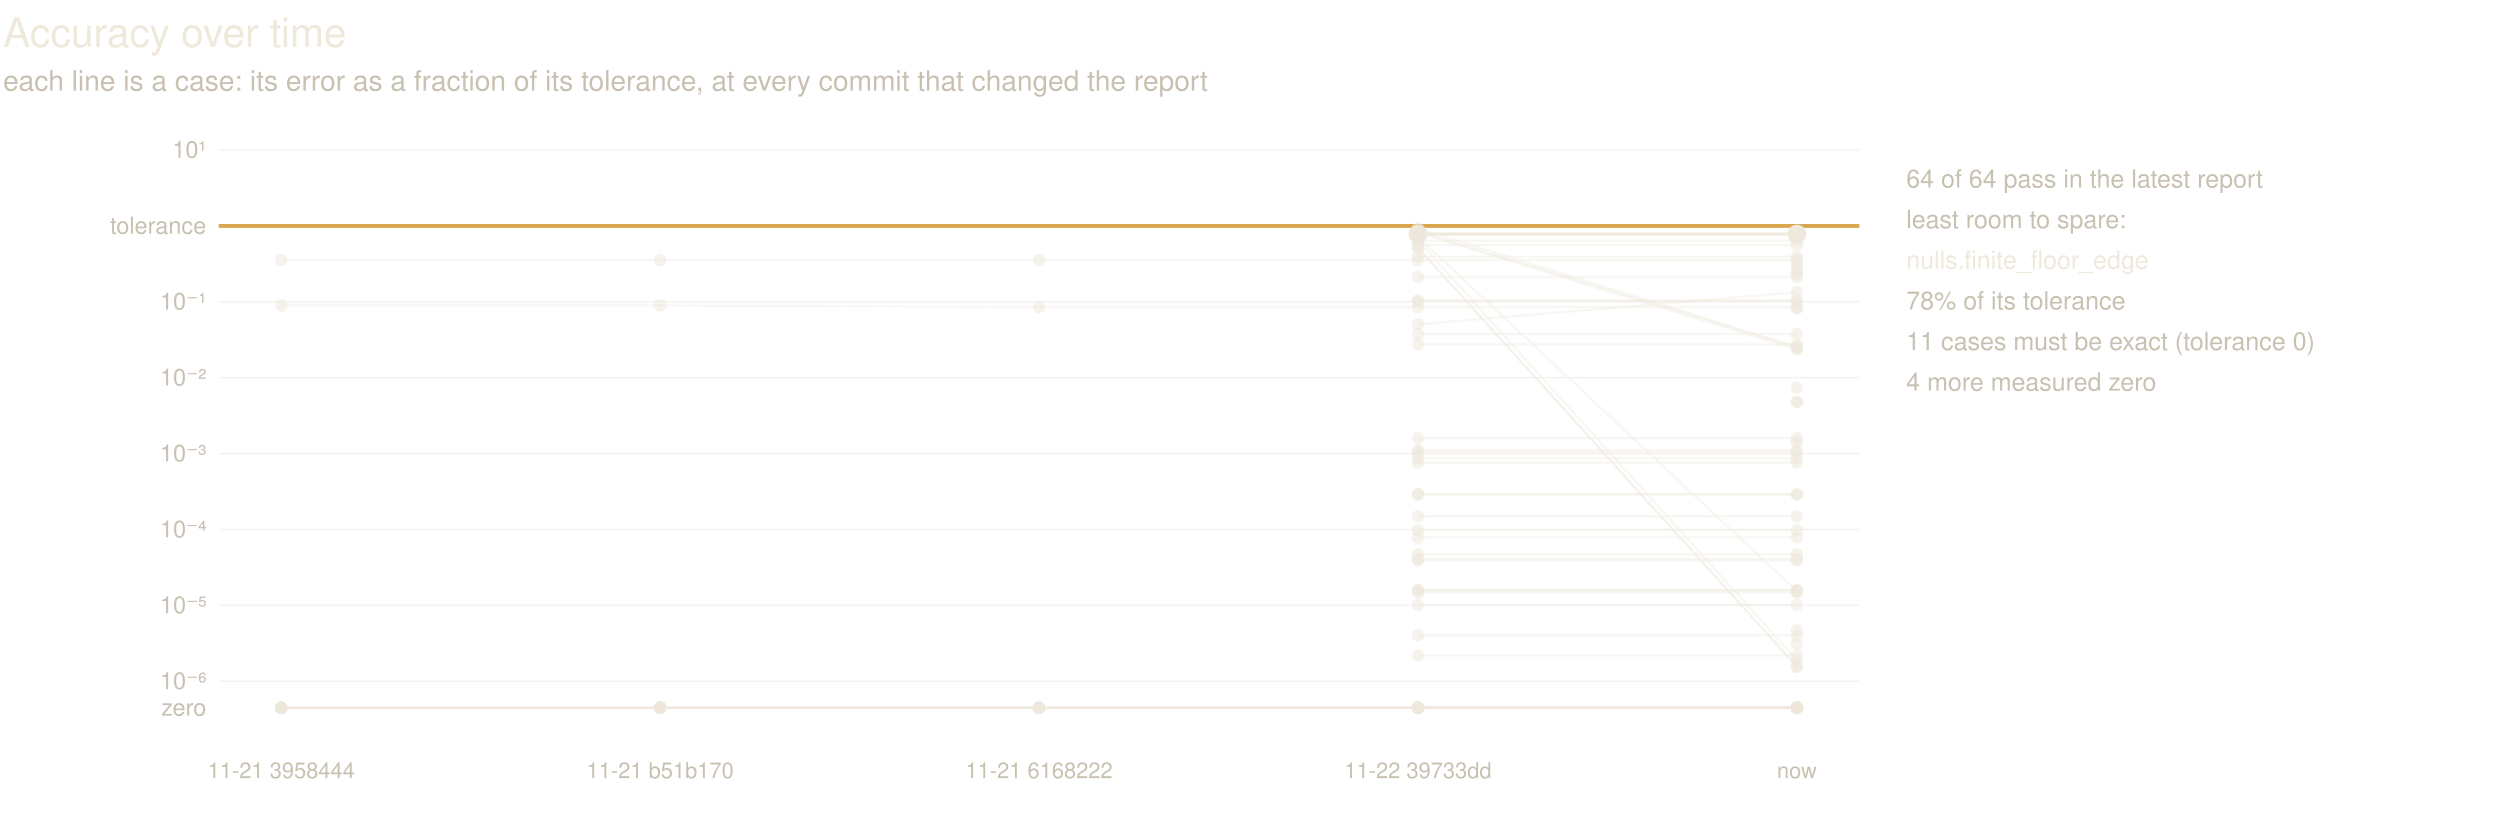
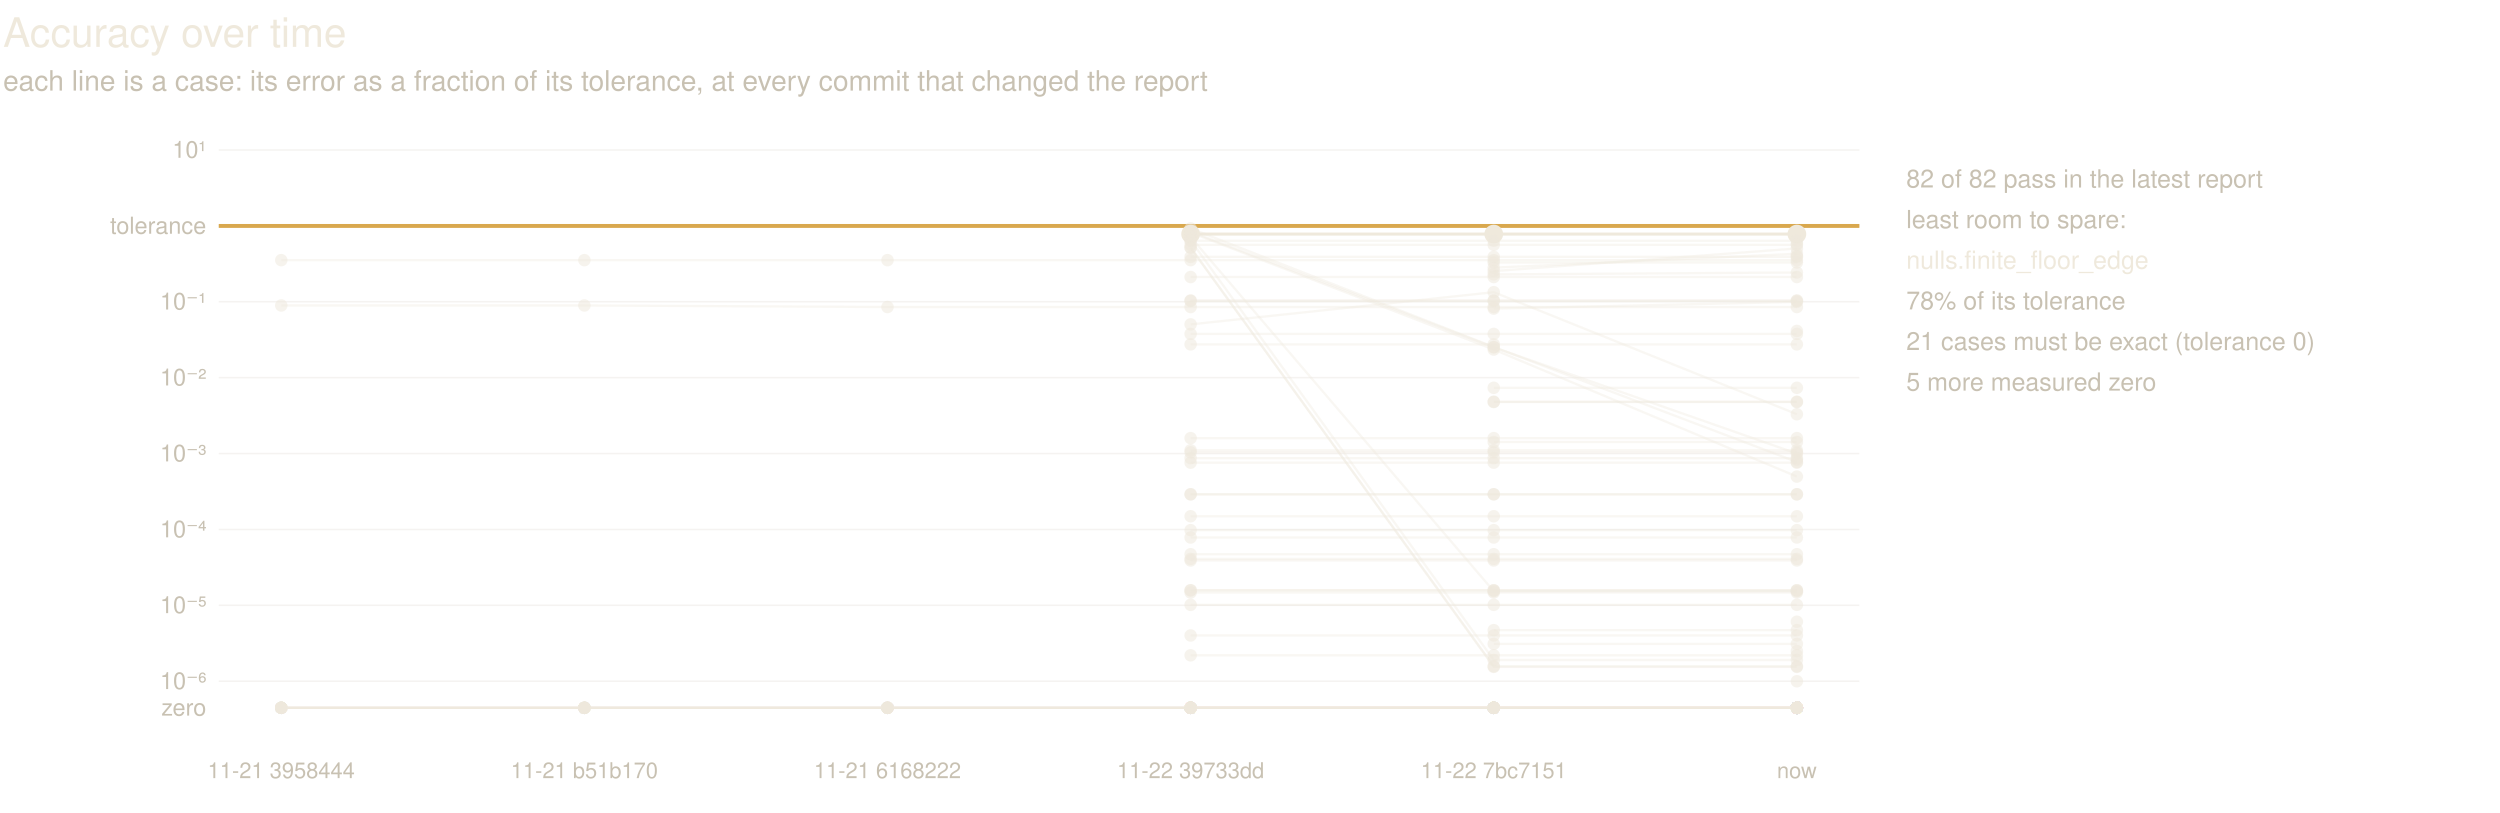
<svg xmlns="http://www.w3.org/2000/svg" viewBox="0 0 1600 520" width="1600" height="520" role="img" aria-label="Each validation case's error as a fraction of its tolerance over time">
  <style>.t{fill:#efe9dc;font-family:'Helvetica Neue',Helvetica,Arial,'Liberation Sans',Arimo,'Nimbus Sans','DejaVu Sans',sans-serif}.m{fill:#c8c1b2}.w{fill:#c8c1b2}.axis{stroke:#c8c1b2;stroke-opacity:0.45;stroke-width:1.5;fill:none}.grid{stroke:#c8c1b2;stroke-opacity:0.18;stroke-width:1}.dot{fill:#efe9dc}.ring{fill:none;stroke:#efe9dc;stroke-width:2}.line{stroke:#efe9dc;stroke-width:2;fill:none;stroke-linejoin:round}.thin{stroke:#efe9dc;stroke-opacity:0.35;stroke-width:1.5;fill:none}.tol{stroke:#d9a84e;stroke-width:2.5;fill:none}.tolfill{fill:#d9a84e}.dash{stroke:#d9a84e;stroke-width:2;stroke-dasharray:6 5;fill:none}</style>
  <text class="t" x="2.0" y="30.0" font-size="26" font-weight="500" text-anchor="start">Accuracy over time</text>
  <text class="t m" x="2.0" y="58.0" font-size="18" font-weight="400" text-anchor="start">each line is a case: its error as a fraction of its tolerance, at every commit that changed the report</text>
  <line class="grid" x1="140" y1="436.0" x2="1190" y2="436.0" />
  <text class="t w" x="132.0" y="441.0" font-size="15" font-weight="400" text-anchor="end">10⁻⁶</text>
  <line class="grid" x1="140" y1="387.4" x2="1190" y2="387.4" />
  <text class="t w" x="132.0" y="392.4" font-size="15" font-weight="400" text-anchor="end">10⁻⁵</text>
  <line class="grid" x1="140" y1="338.9" x2="1190" y2="338.9" />
  <text class="t w" x="132.0" y="343.9" font-size="15" font-weight="400" text-anchor="end">10⁻⁴</text>
  <line class="grid" x1="140" y1="290.3" x2="1190" y2="290.3" />
  <text class="t w" x="132.0" y="295.3" font-size="15" font-weight="400" text-anchor="end">10⁻³</text>
  <line class="grid" x1="140" y1="241.7" x2="1190" y2="241.7" />
  <text class="t w" x="132.0" y="246.7" font-size="15" font-weight="400" text-anchor="end">10⁻²</text>
  <line class="grid" x1="140" y1="193.1" x2="1190" y2="193.1" />
  <text class="t w" x="132.0" y="198.1" font-size="15" font-weight="400" text-anchor="end">10⁻¹</text>
  <line class="grid" x1="140" y1="144.6" x2="1190" y2="144.6" />
  <text class="t w" x="132.0" y="149.6" font-size="15" font-weight="400" text-anchor="end">tolerance</text>
  <line class="grid" x1="140" y1="96.0" x2="1190" y2="96.0" />
  <text class="t w" x="132.0" y="101.0" font-size="15" font-weight="400" text-anchor="end">10¹</text>
  <text class="t w" x="132.0" y="458.0" font-size="15" font-weight="400" text-anchor="end">zero</text>
  <line class="tol" x1="140" y1="144.6" x2="1190" y2="144.6" />
-   <polyline class="thin" points="180.0,453.0 422.5,453.0 665.0,453.0 907.5,453.0 1150.0,453.0" />
-   <circle class="dot" cx="180.0" cy="453.0" r="4" fill-opacity="0.5" />
-   <circle class="dot" cx="422.5" cy="453.0" r="4" fill-opacity="0.5" />
-   <circle class="dot" cx="665.0" cy="453.0" r="4" fill-opacity="0.5" />
-   <circle class="dot" cx="907.5" cy="453.0" r="4" fill-opacity="0.5" />
-   <circle class="dot" cx="1150.0" cy="453.0" r="4" fill-opacity="0.5" />
-   <polyline class="thin" points="907.5,453.0 1150.0,453.0" />
-   <circle class="dot" cx="907.5" cy="453.0" r="4" fill-opacity="0.5" />
-   <circle class="dot" cx="1150.0" cy="453.0" r="4" fill-opacity="0.5" />
-   <polyline class="thin" points="180.0,453.0 422.5,453.0 665.0,453.0 907.5,453.0 1150.0,453.0" />
-   <circle class="dot" cx="180.0" cy="453.0" r="4" fill-opacity="0.5" />
-   <circle class="dot" cx="422.5" cy="453.0" r="4" fill-opacity="0.5" />
-   <circle class="dot" cx="665.0" cy="453.0" r="4" fill-opacity="0.5" />
-   <circle class="dot" cx="907.5" cy="453.0" r="4" fill-opacity="0.5" />
-   <circle class="dot" cx="1150.0" cy="453.0" r="4" fill-opacity="0.5" />
-   <polyline class="thin" points="907.5,339.3 1150.0,339.3" />
-   <circle class="dot" cx="907.5" cy="339.3" r="4" fill-opacity="0.5" />
+   <polyline class="thin" points="180.0,453.0 374.0,453.0 568.0,453.0 762.0,453.0 956.0,453.0 1150.0,453.0" />
+   <circle class="dot" cx="180.0" cy="453.0" r="4" fill-opacity="0.5" />
+   <circle class="dot" cx="374.0" cy="453.0" r="4" fill-opacity="0.5" />
+   <circle class="dot" cx="568.0" cy="453.0" r="4" fill-opacity="0.5" />
+   <circle class="dot" cx="762.0" cy="453.0" r="4" fill-opacity="0.5" />
+   <circle class="dot" cx="956.0" cy="453.0" r="4" fill-opacity="0.5" />
+   <circle class="dot" cx="1150.0" cy="453.0" r="4" fill-opacity="0.5" />
+   <circle class="dot" cx="1150.0" cy="453.0" r="4" fill-opacity="0.5" />
+   <circle class="dot" cx="1150.0" cy="453.0" r="4" fill-opacity="0.5" />
+   <circle class="dot" cx="1150.0" cy="416.7" r="4" fill-opacity="0.5" />
+   <circle class="dot" cx="1150.0" cy="436.0" r="4" fill-opacity="0.5" />
+   <circle class="dot" cx="1150.0" cy="163.9" r="4" fill-opacity="0.5" />
+   <circle class="dot" cx="1150.0" cy="397.9" r="4" fill-opacity="0.5" />
+   <circle class="dot" cx="1150.0" cy="294.2" r="4" fill-opacity="0.5" />
+   <circle class="dot" cx="1150.0" cy="156.1" r="4" fill-opacity="0.5" />
+   <circle class="dot" cx="1150.0" cy="211.8" r="4" fill-opacity="0.5" />
+   <polyline class="thin" points="762.0,453.0 956.0,453.0 1150.0,453.0" />
+   <circle class="dot" cx="762.0" cy="453.0" r="4" fill-opacity="0.5" />
+   <circle class="dot" cx="956.0" cy="453.0" r="4" fill-opacity="0.5" />
+   <circle class="dot" cx="1150.0" cy="453.0" r="4" fill-opacity="0.5" />
+   <polyline class="thin" points="180.0,453.0 374.0,453.0 568.0,453.0 762.0,453.0 956.0,453.0 1150.0,453.0" />
+   <circle class="dot" cx="180.0" cy="453.0" r="4" fill-opacity="0.5" />
+   <circle class="dot" cx="374.0" cy="453.0" r="4" fill-opacity="0.5" />
+   <circle class="dot" cx="568.0" cy="453.0" r="4" fill-opacity="0.5" />
+   <circle class="dot" cx="762.0" cy="453.0" r="4" fill-opacity="0.5" />
+   <circle class="dot" cx="956.0" cy="453.0" r="4" fill-opacity="0.5" />
+   <circle class="dot" cx="1150.0" cy="453.0" r="4" fill-opacity="0.5" />
+   <circle class="dot" cx="1150.0" cy="453.0" r="4" fill-opacity="0.5" />
+   <circle class="dot" cx="1150.0" cy="453.0" r="4" fill-opacity="0.5" />
+   <circle class="dot" cx="1150.0" cy="453.0" r="4" fill-opacity="0.5" />
+   <circle class="dot" cx="1150.0" cy="453.0" r="4" fill-opacity="0.5" />
+   <polyline class="thin" points="762.0,339.3 956.0,339.3 1150.0,339.3" />
+   <circle class="dot" cx="762.0" cy="339.3" r="4" fill-opacity="0.5" />
+   <circle class="dot" cx="956.0" cy="339.3" r="4" fill-opacity="0.5" />
  <circle class="dot" cx="1150.0" cy="339.3" r="4" fill-opacity="0.5" />
-   <polyline class="thin" points="907.5,192.3 1150.0,192.3" />
-   <circle class="dot" cx="907.5" cy="192.3" r="4" fill-opacity="0.5" />
+   <polyline class="thin" points="762.0,192.3 956.0,192.3 1150.0,192.3" />
+   <circle class="dot" cx="762.0" cy="192.3" r="4" fill-opacity="0.5" />
+   <circle class="dot" cx="956.0" cy="192.3" r="4" fill-opacity="0.5" />
  <circle class="dot" cx="1150.0" cy="192.3" r="4" fill-opacity="0.5" />
-   <polyline class="thin" points="907.5,316.4 1150.0,316.4" />
-   <circle class="dot" cx="907.5" cy="316.4" r="4" fill-opacity="0.5" />
+   <polyline class="thin" points="762.0,316.4 956.0,316.4 1150.0,316.4" />
+   <circle class="dot" cx="762.0" cy="316.4" r="4" fill-opacity="0.5" />
+   <circle class="dot" cx="956.0" cy="316.4" r="4" fill-opacity="0.5" />
  <circle class="dot" cx="1150.0" cy="316.4" r="4" fill-opacity="0.5" />
-   <polyline class="thin" points="907.5,213.7 1150.0,213.7" />
-   <circle class="dot" cx="907.5" cy="213.7" r="4" fill-opacity="0.5" />
+   <polyline class="thin" points="762.0,213.7 956.0,213.7 1150.0,213.7" />
+   <circle class="dot" cx="762.0" cy="213.7" r="4" fill-opacity="0.5" />
+   <circle class="dot" cx="956.0" cy="213.7" r="4" fill-opacity="0.5" />
  <circle class="dot" cx="1150.0" cy="213.7" r="4" fill-opacity="0.5" />
-   <polyline class="thin" points="907.5,377.8 1150.0,377.8" />
-   <circle class="dot" cx="907.5" cy="377.8" r="4" fill-opacity="0.5" />
+   <polyline class="thin" points="762.0,377.8 956.0,377.8 1150.0,377.8" />
+   <circle class="dot" cx="762.0" cy="377.8" r="4" fill-opacity="0.5" />
+   <circle class="dot" cx="956.0" cy="377.8" r="4" fill-opacity="0.5" />
  <circle class="dot" cx="1150.0" cy="377.8" r="4" fill-opacity="0.5" />
-   <polyline class="thin" points="180.0,453.0 422.5,453.0 665.0,453.0 907.5,453.0 1150.0,453.0" />
-   <circle class="dot" cx="180.0" cy="453.0" r="4" fill-opacity="0.5" />
-   <circle class="dot" cx="422.5" cy="453.0" r="4" fill-opacity="0.5" />
-   <circle class="dot" cx="665.0" cy="453.0" r="4" fill-opacity="0.5" />
-   <circle class="dot" cx="907.5" cy="453.0" r="4" fill-opacity="0.5" />
-   <circle class="dot" cx="1150.0" cy="453.0" r="4" fill-opacity="0.5" />
-   <polyline class="line" points="907.5,149.8 1150.0,149.8" />
-   <circle class="dot" cx="907.5" cy="149.8" r="6" fill-opacity="1" />
+   <polyline class="thin" points="180.0,453.0 374.0,453.0 568.0,453.0 762.0,453.0 956.0,453.0 1150.0,453.0" />
+   <circle class="dot" cx="180.0" cy="453.0" r="4" fill-opacity="0.5" />
+   <circle class="dot" cx="374.0" cy="453.0" r="4" fill-opacity="0.5" />
+   <circle class="dot" cx="568.0" cy="453.0" r="4" fill-opacity="0.5" />
+   <circle class="dot" cx="762.0" cy="453.0" r="4" fill-opacity="0.5" />
+   <circle class="dot" cx="956.0" cy="453.0" r="4" fill-opacity="0.5" />
+   <circle class="dot" cx="1150.0" cy="453.0" r="4" fill-opacity="0.5" />
+   <polyline class="line" points="762.0,149.8 956.0,149.8 1150.0,149.8" />
+   <circle class="dot" cx="762.0" cy="149.8" r="6" fill-opacity="1" />
+   <circle class="dot" cx="956.0" cy="149.8" r="6" fill-opacity="1" />
  <circle class="dot" cx="1150.0" cy="149.8" r="6" fill-opacity="1" />
-   <polyline class="thin" points="907.5,453.0 1150.0,453.0" />
-   <circle class="dot" cx="907.5" cy="453.0" r="4" fill-opacity="0.5" />
-   <circle class="dot" cx="1150.0" cy="453.0" r="4" fill-opacity="0.5" />
-   <polyline class="thin" points="907.5,453.0 1150.0,453.0" />
-   <circle class="dot" cx="907.5" cy="453.0" r="4" fill-opacity="0.5" />
-   <circle class="dot" cx="1150.0" cy="453.0" r="4" fill-opacity="0.5" />
-   <polyline class="thin" points="907.5,220.4 1150.0,220.4" />
-   <circle class="dot" cx="907.5" cy="220.4" r="4" fill-opacity="0.5" />
+   <polyline class="thin" points="762.0,453.0 956.0,453.0 1150.0,453.0" />
+   <circle class="dot" cx="762.0" cy="453.0" r="4" fill-opacity="0.5" />
+   <circle class="dot" cx="956.0" cy="453.0" r="4" fill-opacity="0.5" />
+   <circle class="dot" cx="1150.0" cy="453.0" r="4" fill-opacity="0.5" />
+   <polyline class="thin" points="762.0,453.0 956.0,453.0 1150.0,453.0" />
+   <circle class="dot" cx="762.0" cy="453.0" r="4" fill-opacity="0.5" />
+   <circle class="dot" cx="956.0" cy="453.0" r="4" fill-opacity="0.5" />
+   <circle class="dot" cx="1150.0" cy="453.0" r="4" fill-opacity="0.5" />
+   <polyline class="thin" points="762.0,220.4 956.0,220.4 1150.0,220.4" />
+   <circle class="dot" cx="762.0" cy="220.4" r="4" fill-opacity="0.5" />
+   <circle class="dot" cx="956.0" cy="220.4" r="4" fill-opacity="0.5" />
  <circle class="dot" cx="1150.0" cy="220.4" r="4" fill-opacity="0.5" />
-   <polyline class="thin" points="907.5,453.0 1150.0,453.0" />
-   <circle class="dot" cx="907.5" cy="453.0" r="4" fill-opacity="0.5" />
-   <circle class="dot" cx="1150.0" cy="453.0" r="4" fill-opacity="0.5" />
-   <polyline class="thin" points="907.5,406.7 1150.0,406.7" />
-   <circle class="dot" cx="907.5" cy="406.7" r="4" fill-opacity="0.5" />
+   <polyline class="thin" points="762.0,453.0 956.0,453.0 1150.0,453.0" />
+   <circle class="dot" cx="762.0" cy="453.0" r="4" fill-opacity="0.5" />
+   <circle class="dot" cx="956.0" cy="453.0" r="4" fill-opacity="0.5" />
+   <circle class="dot" cx="1150.0" cy="453.0" r="4" fill-opacity="0.5" />
+   <polyline class="thin" points="762.0,406.7 956.0,406.7 1150.0,406.7" />
+   <circle class="dot" cx="762.0" cy="406.7" r="4" fill-opacity="0.5" />
+   <circle class="dot" cx="956.0" cy="406.7" r="4" fill-opacity="0.5" />
  <circle class="dot" cx="1150.0" cy="406.7" r="4" fill-opacity="0.5" />
-   <polyline class="thin" points="907.5,154.1 1150.0,154.1" />
-   <circle class="dot" cx="907.5" cy="154.1" r="4" fill-opacity="0.5" />
+   <polyline class="thin" points="762.0,154.1 956.0,154.1 1150.0,154.1" />
+   <circle class="dot" cx="762.0" cy="154.1" r="4" fill-opacity="0.5" />
+   <circle class="dot" cx="956.0" cy="154.1" r="4" fill-opacity="0.5" />
  <circle class="dot" cx="1150.0" cy="154.1" r="4" fill-opacity="0.5" />
+   <polyline class="thin" points="956.0,168.0 1150.0,168.0" />
+   <circle class="dot" cx="956.0" cy="168.0" r="4" fill-opacity="0.5" />
  <circle class="dot" cx="1150.0" cy="168.0" r="4" fill-opacity="0.5" />
-   <circle class="dot" cx="1150.0" cy="197.5" r="4" fill-opacity="0.5" />
-   <circle class="dot" cx="1150.0" cy="175.6" r="4" fill-opacity="0.5" />
-   <circle class="dot" cx="1150.0" cy="171.3" r="4" fill-opacity="0.5" />
-   <circle class="dot" cx="1150.0" cy="173.5" r="4" fill-opacity="0.5" />
+   <polyline class="thin" points="956.0,197.5 1150.0,193.2" />
+   <circle class="dot" cx="956.0" cy="197.5" r="4" fill-opacity="0.5" />
+   <circle class="dot" cx="1150.0" cy="193.2" r="4" fill-opacity="0.5" />
+   <polyline class="thin" points="956.0,175.6 1150.0,174.4" />
+   <circle class="dot" cx="956.0" cy="175.6" r="4" fill-opacity="0.5" />
+   <circle class="dot" cx="1150.0" cy="174.4" r="4" fill-opacity="0.5" />
+   <polyline class="thin" points="956.0,171.3 1150.0,162.4" />
+   <circle class="dot" cx="956.0" cy="171.3" r="4" fill-opacity="0.5" />
+   <circle class="dot" cx="1150.0" cy="162.4" r="4" fill-opacity="0.5" />
+   <polyline class="thin" points="956.0,173.5 1150.0,159.0" />
+   <circle class="dot" cx="956.0" cy="173.5" r="4" fill-opacity="0.5" />
+   <circle class="dot" cx="1150.0" cy="159.0" r="4" fill-opacity="0.5" />
+   <polyline class="thin" points="956.0,257.3 1150.0,257.3" />
+   <circle class="dot" cx="956.0" cy="257.3" r="4" fill-opacity="0.5" />
  <circle class="dot" cx="1150.0" cy="257.3" r="4" fill-opacity="0.5" />
+   <polyline class="thin" points="956.0,257.1 1150.0,257.1" />
+   <circle class="dot" cx="956.0" cy="257.1" r="4" fill-opacity="0.5" />
  <circle class="dot" cx="1150.0" cy="257.1" r="4" fill-opacity="0.5" />
+   <polyline class="thin" points="956.0,248.2 1150.0,248.2" />
+   <circle class="dot" cx="956.0" cy="248.2" r="4" fill-opacity="0.5" />
  <circle class="dot" cx="1150.0" cy="248.2" r="4" fill-opacity="0.5" />
-   <polyline class="thin" points="907.5,344.0 1150.0,344.0" />
-   <circle class="dot" cx="907.5" cy="344.0" r="4" fill-opacity="0.5" />
+   <polyline class="thin" points="762.0,344.0 956.0,344.0 1150.0,344.0" />
+   <circle class="dot" cx="762.0" cy="344.0" r="4" fill-opacity="0.5" />
+   <circle class="dot" cx="956.0" cy="344.0" r="4" fill-opacity="0.5" />
  <circle class="dot" cx="1150.0" cy="344.0" r="4" fill-opacity="0.5" />
-   <polyline class="thin" points="907.5,280.4 1150.0,280.4" />
-   <circle class="dot" cx="907.5" cy="280.4" r="4" fill-opacity="0.5" />
+   <polyline class="thin" points="762.0,280.4 956.0,280.4 1150.0,280.4" />
+   <circle class="dot" cx="762.0" cy="280.4" r="4" fill-opacity="0.5" />
+   <circle class="dot" cx="956.0" cy="280.4" r="4" fill-opacity="0.5" />
  <circle class="dot" cx="1150.0" cy="280.4" r="4" fill-opacity="0.5" />
-   <polyline class="thin" points="907.5,330.4 1150.0,330.4" />
-   <circle class="dot" cx="907.5" cy="330.4" r="4" fill-opacity="0.5" />
+   <polyline class="thin" points="762.0,330.4 956.0,330.4 1150.0,330.4" />
+   <circle class="dot" cx="762.0" cy="330.4" r="4" fill-opacity="0.5" />
+   <circle class="dot" cx="956.0" cy="330.4" r="4" fill-opacity="0.5" />
  <circle class="dot" cx="1150.0" cy="330.4" r="4" fill-opacity="0.5" />
-   <polyline class="thin" points="907.5,289.5 1150.0,289.5" />
-   <circle class="dot" cx="907.5" cy="289.5" r="4" fill-opacity="0.5" />
+   <polyline class="thin" points="762.0,289.5 956.0,289.5 1150.0,289.5" />
+   <circle class="dot" cx="762.0" cy="289.5" r="4" fill-opacity="0.5" />
+   <circle class="dot" cx="956.0" cy="289.5" r="4" fill-opacity="0.5" />
  <circle class="dot" cx="1150.0" cy="289.5" r="4" fill-opacity="0.5" />
-   <polyline class="thin" points="907.5,316.3 1150.0,316.3" />
-   <circle class="dot" cx="907.5" cy="316.3" r="4" fill-opacity="0.5" />
+   <polyline class="thin" points="762.0,316.3 956.0,316.3 1150.0,316.3" />
+   <circle class="dot" cx="762.0" cy="316.3" r="4" fill-opacity="0.5" />
+   <circle class="dot" cx="956.0" cy="316.3" r="4" fill-opacity="0.5" />
  <circle class="dot" cx="1150.0" cy="316.3" r="4" fill-opacity="0.5" />
-   <polyline class="thin" points="907.5,358.7 1150.0,358.7" />
-   <circle class="dot" cx="907.5" cy="358.7" r="4" fill-opacity="0.5" />
+   <polyline class="thin" points="762.0,358.7 956.0,358.7 1150.0,358.7" />
+   <circle class="dot" cx="762.0" cy="358.7" r="4" fill-opacity="0.5" />
+   <circle class="dot" cx="956.0" cy="358.7" r="4" fill-opacity="0.5" />
  <circle class="dot" cx="1150.0" cy="358.7" r="4" fill-opacity="0.5" />
-   <polyline class="thin" points="907.5,357.7 1150.0,357.7" />
-   <circle class="dot" cx="907.5" cy="357.7" r="4" fill-opacity="0.5" />
+   <polyline class="thin" points="762.0,357.7 956.0,357.7 1150.0,357.7" />
+   <circle class="dot" cx="762.0" cy="357.7" r="4" fill-opacity="0.5" />
+   <circle class="dot" cx="956.0" cy="357.7" r="4" fill-opacity="0.5" />
  <circle class="dot" cx="1150.0" cy="357.7" r="4" fill-opacity="0.5" />
-   <polyline class="thin" points="907.5,354.7 1150.0,354.7" />
-   <circle class="dot" cx="907.5" cy="354.7" r="4" fill-opacity="0.5" />
+   <polyline class="thin" points="762.0,354.7 956.0,354.7 1150.0,354.7" />
+   <circle class="dot" cx="762.0" cy="354.7" r="4" fill-opacity="0.5" />
+   <circle class="dot" cx="956.0" cy="354.7" r="4" fill-opacity="0.5" />
  <circle class="dot" cx="1150.0" cy="354.7" r="4" fill-opacity="0.5" />
-   <polyline class="thin" points="907.5,156.7 1150.0,156.7" />
-   <circle class="dot" cx="907.5" cy="156.7" r="4" fill-opacity="0.5" />
+   <polyline class="thin" points="762.0,156.7 956.0,156.7 1150.0,156.7" />
+   <circle class="dot" cx="762.0" cy="156.7" r="4" fill-opacity="0.5" />
+   <circle class="dot" cx="956.0" cy="156.7" r="4" fill-opacity="0.5" />
  <circle class="dot" cx="1150.0" cy="156.7" r="4" fill-opacity="0.5" />
-   <polyline class="thin" points="907.5,151.7 1150.0,378.4" />
-   <circle class="dot" cx="907.5" cy="151.7" r="4" fill-opacity="0.5" />
+   <polyline class="thin" points="762.0,151.7 956.0,378.4 1150.0,378.4" />
+   <circle class="dot" cx="762.0" cy="151.7" r="4" fill-opacity="0.5" />
+   <circle class="dot" cx="956.0" cy="378.4" r="4" fill-opacity="0.5" />
  <circle class="dot" cx="1150.0" cy="378.4" r="4" fill-opacity="0.5" />
-   <polyline class="thin" points="907.5,207.6 1150.0,187.0" />
-   <circle class="dot" cx="907.5" cy="207.6" r="4" fill-opacity="0.5" />
-   <circle class="dot" cx="1150.0" cy="187.0" r="4" fill-opacity="0.5" />
-   <polyline class="thin" points="907.5,148.8 1150.0,223.7" />
-   <circle class="dot" cx="907.5" cy="148.8" r="4" fill-opacity="0.5" />
-   <circle class="dot" cx="1150.0" cy="223.7" r="4" fill-opacity="0.5" />
-   <polyline class="thin" points="907.5,146.2 1150.0,222.1" />
-   <circle class="dot" cx="907.5" cy="146.2" r="4" fill-opacity="0.5" />
-   <circle class="dot" cx="1150.0" cy="222.1" r="4" fill-opacity="0.5" />
-   <polyline class="thin" points="907.5,148.2 1150.0,222.3" />
-   <circle class="dot" cx="907.5" cy="148.2" r="4" fill-opacity="0.5" />
-   <circle class="dot" cx="1150.0" cy="222.3" r="4" fill-opacity="0.5" />
-   <polyline class="thin" points="907.5,158.4 1150.0,426.8" />
-   <circle class="dot" cx="907.5" cy="158.4" r="4" fill-opacity="0.5" />
+   <polyline class="thin" points="762.0,207.6 956.0,187.0 1150.0,265.1" />
+   <circle class="dot" cx="762.0" cy="207.6" r="4" fill-opacity="0.5" />
+   <circle class="dot" cx="956.0" cy="187.0" r="4" fill-opacity="0.5" />
+   <circle class="dot" cx="1150.0" cy="265.1" r="4" fill-opacity="0.5" />
+   <polyline class="thin" points="762.0,148.8 956.0,223.7 1150.0,305.0" />
+   <circle class="dot" cx="762.0" cy="148.8" r="4" fill-opacity="0.5" />
+   <circle class="dot" cx="956.0" cy="223.7" r="4" fill-opacity="0.5" />
+   <circle class="dot" cx="1150.0" cy="305.0" r="4" fill-opacity="0.5" />
+   <polyline class="thin" points="762.0,146.2 956.0,222.1 1150.0,295.7" />
+   <circle class="dot" cx="762.0" cy="146.2" r="4" fill-opacity="0.5" />
+   <circle class="dot" cx="956.0" cy="222.1" r="4" fill-opacity="0.5" />
+   <circle class="dot" cx="1150.0" cy="295.7" r="4" fill-opacity="0.5" />
+   <polyline class="thin" points="762.0,148.2 956.0,222.3 1150.0,290.3" />
+   <circle class="dot" cx="762.0" cy="148.2" r="4" fill-opacity="0.5" />
+   <circle class="dot" cx="956.0" cy="222.3" r="4" fill-opacity="0.5" />
+   <circle class="dot" cx="1150.0" cy="290.3" r="4" fill-opacity="0.5" />
+   <polyline class="thin" points="762.0,158.4 956.0,426.8 1150.0,426.8" />
+   <circle class="dot" cx="762.0" cy="158.4" r="4" fill-opacity="0.5" />
+   <circle class="dot" cx="956.0" cy="426.8" r="4" fill-opacity="0.5" />
  <circle class="dot" cx="1150.0" cy="426.8" r="4" fill-opacity="0.5" />
-   <polyline class="thin" points="907.5,158.6 1150.0,426.4" />
-   <circle class="dot" cx="907.5" cy="158.6" r="4" fill-opacity="0.5" />
+   <polyline class="thin" points="762.0,158.6 956.0,426.4 1150.0,426.4" />
+   <circle class="dot" cx="762.0" cy="158.6" r="4" fill-opacity="0.5" />
+   <circle class="dot" cx="956.0" cy="426.4" r="4" fill-opacity="0.5" />
  <circle class="dot" cx="1150.0" cy="426.4" r="4" fill-opacity="0.5" />
-   <polyline class="thin" points="907.5,153.8 1150.0,422.4" />
-   <circle class="dot" cx="907.5" cy="153.8" r="4" fill-opacity="0.5" />
+   <polyline class="thin" points="762.0,153.8 956.0,422.4 1150.0,422.4" />
+   <circle class="dot" cx="762.0" cy="153.8" r="4" fill-opacity="0.5" />
+   <circle class="dot" cx="956.0" cy="422.4" r="4" fill-opacity="0.5" />
  <circle class="dot" cx="1150.0" cy="422.4" r="4" fill-opacity="0.5" />
-   <polyline class="thin" points="907.5,377.8 1150.0,377.8" />
-   <circle class="dot" cx="907.5" cy="377.8" r="4" fill-opacity="0.5" />
+   <polyline class="thin" points="762.0,377.8 956.0,377.8 1150.0,377.8" />
+   <circle class="dot" cx="762.0" cy="377.8" r="4" fill-opacity="0.5" />
+   <circle class="dot" cx="956.0" cy="377.8" r="4" fill-opacity="0.5" />
  <circle class="dot" cx="1150.0" cy="377.8" r="4" fill-opacity="0.5" />
-   <polyline class="thin" points="907.5,387.1 1150.0,387.1" />
-   <circle class="dot" cx="907.5" cy="387.1" r="4" fill-opacity="0.5" />
+   <polyline class="thin" points="762.0,387.1 956.0,387.1 1150.0,387.1" />
+   <circle class="dot" cx="762.0" cy="387.1" r="4" fill-opacity="0.5" />
+   <circle class="dot" cx="956.0" cy="387.1" r="4" fill-opacity="0.5" />
  <circle class="dot" cx="1150.0" cy="387.1" r="4" fill-opacity="0.5" />
-   <polyline class="thin" points="907.5,379.2 1150.0,379.2" />
-   <circle class="dot" cx="907.5" cy="379.2" r="4" fill-opacity="0.5" />
+   <polyline class="thin" points="762.0,379.2 956.0,379.2 1150.0,379.2" />
+   <circle class="dot" cx="762.0" cy="379.2" r="4" fill-opacity="0.5" />
+   <circle class="dot" cx="956.0" cy="379.2" r="4" fill-opacity="0.5" />
  <circle class="dot" cx="1150.0" cy="379.2" r="4" fill-opacity="0.5" />
-   <polyline class="thin" points="907.5,419.4 1150.0,419.4" />
-   <circle class="dot" cx="907.5" cy="419.4" r="4" fill-opacity="0.5" />
+   <polyline class="thin" points="762.0,419.4 956.0,419.4 1150.0,419.4" />
+   <circle class="dot" cx="762.0" cy="419.4" r="4" fill-opacity="0.5" />
+   <circle class="dot" cx="956.0" cy="419.4" r="4" fill-opacity="0.5" />
  <circle class="dot" cx="1150.0" cy="419.4" r="4" fill-opacity="0.5" />
-   <polyline class="thin" points="180.0,453.0 422.5,453.0 665.0,453.0 907.5,453.0 1150.0,453.0" />
-   <circle class="dot" cx="180.0" cy="453.0" r="4" fill-opacity="0.5" />
-   <circle class="dot" cx="422.5" cy="453.0" r="4" fill-opacity="0.5" />
-   <circle class="dot" cx="665.0" cy="453.0" r="4" fill-opacity="0.5" />
-   <circle class="dot" cx="907.5" cy="453.0" r="4" fill-opacity="0.5" />
-   <circle class="dot" cx="1150.0" cy="453.0" r="4" fill-opacity="0.5" />
-   <polyline class="thin" points="422.5,453.0 665.0,453.0 907.5,453.0 1150.0,453.0" />
-   <circle class="dot" cx="422.5" cy="453.0" r="4" fill-opacity="0.5" />
-   <circle class="dot" cx="665.0" cy="453.0" r="4" fill-opacity="0.5" />
-   <circle class="dot" cx="907.5" cy="453.0" r="4" fill-opacity="0.5" />
-   <circle class="dot" cx="1150.0" cy="453.0" r="4" fill-opacity="0.5" />
-   <polyline class="thin" points="180.0,195.5 422.5,195.5 665.0,196.5 907.5,196.5 1150.0,196.5" />
+   <circle class="dot" cx="1150.0" cy="453.0" r="4" fill-opacity="0.5" />
+   <polyline class="thin" points="180.0,453.0 374.0,453.0 568.0,453.0 762.0,453.0 956.0,453.0 1150.0,453.0" />
+   <circle class="dot" cx="180.0" cy="453.0" r="4" fill-opacity="0.5" />
+   <circle class="dot" cx="374.0" cy="453.0" r="4" fill-opacity="0.5" />
+   <circle class="dot" cx="568.0" cy="453.0" r="4" fill-opacity="0.5" />
+   <circle class="dot" cx="762.0" cy="453.0" r="4" fill-opacity="0.5" />
+   <circle class="dot" cx="956.0" cy="453.0" r="4" fill-opacity="0.5" />
+   <circle class="dot" cx="1150.0" cy="453.0" r="4" fill-opacity="0.5" />
+   <polyline class="thin" points="374.0,453.0 568.0,453.0 762.0,453.0 956.0,453.0 1150.0,453.0" />
+   <circle class="dot" cx="374.0" cy="453.0" r="4" fill-opacity="0.5" />
+   <circle class="dot" cx="568.0" cy="453.0" r="4" fill-opacity="0.5" />
+   <circle class="dot" cx="762.0" cy="453.0" r="4" fill-opacity="0.5" />
+   <circle class="dot" cx="956.0" cy="453.0" r="4" fill-opacity="0.5" />
+   <circle class="dot" cx="1150.0" cy="453.0" r="4" fill-opacity="0.5" />
+   <polyline class="thin" points="180.0,195.5 374.0,195.5 568.0,196.5 762.0,196.5 956.0,196.5 1150.0,196.5" />
  <circle class="dot" cx="180.0" cy="195.5" r="4" fill-opacity="0.5" />
-   <circle class="dot" cx="422.5" cy="195.5" r="4" fill-opacity="0.5" />
-   <circle class="dot" cx="665.0" cy="196.5" r="4" fill-opacity="0.5" />
-   <circle class="dot" cx="907.5" cy="196.5" r="4" fill-opacity="0.5" />
+   <circle class="dot" cx="374.0" cy="195.5" r="4" fill-opacity="0.5" />
+   <circle class="dot" cx="568.0" cy="196.5" r="4" fill-opacity="0.5" />
+   <circle class="dot" cx="762.0" cy="196.5" r="4" fill-opacity="0.5" />
+   <circle class="dot" cx="956.0" cy="196.5" r="4" fill-opacity="0.5" />
  <circle class="dot" cx="1150.0" cy="196.5" r="4" fill-opacity="0.5" />
-   <polyline class="thin" points="180.0,166.5 422.5,166.5 665.0,166.5 907.5,166.5 1150.0,166.5" />
+   <polyline class="thin" points="180.0,166.5 374.0,166.5 568.0,166.5 762.0,166.5 956.0,166.5 1150.0,166.5" />
  <circle class="dot" cx="180.0" cy="166.5" r="4" fill-opacity="0.5" />
-   <circle class="dot" cx="422.5" cy="166.5" r="4" fill-opacity="0.5" />
-   <circle class="dot" cx="665.0" cy="166.5" r="4" fill-opacity="0.5" />
-   <circle class="dot" cx="907.5" cy="166.5" r="4" fill-opacity="0.5" />
+   <circle class="dot" cx="374.0" cy="166.5" r="4" fill-opacity="0.5" />
+   <circle class="dot" cx="568.0" cy="166.5" r="4" fill-opacity="0.5" />
+   <circle class="dot" cx="762.0" cy="166.5" r="4" fill-opacity="0.5" />
+   <circle class="dot" cx="956.0" cy="166.5" r="4" fill-opacity="0.5" />
  <circle class="dot" cx="1150.0" cy="166.5" r="4" fill-opacity="0.5" />
-   <polyline class="thin" points="180.0,453.0 422.5,453.0 665.0,453.0 907.5,453.0 1150.0,453.0" />
-   <circle class="dot" cx="180.0" cy="453.0" r="4" fill-opacity="0.5" />
-   <circle class="dot" cx="422.5" cy="453.0" r="4" fill-opacity="0.5" />
-   <circle class="dot" cx="665.0" cy="453.0" r="4" fill-opacity="0.5" />
-   <circle class="dot" cx="907.5" cy="453.0" r="4" fill-opacity="0.5" />
-   <circle class="dot" cx="1150.0" cy="453.0" r="4" fill-opacity="0.5" />
-   <polyline class="thin" points="907.5,177.3 1150.0,177.3" />
-   <circle class="dot" cx="907.5" cy="177.3" r="4" fill-opacity="0.5" />
+   <polyline class="thin" points="180.0,453.0 374.0,453.0 568.0,453.0 762.0,453.0 956.0,453.0 1150.0,453.0" />
+   <circle class="dot" cx="180.0" cy="453.0" r="4" fill-opacity="0.5" />
+   <circle class="dot" cx="374.0" cy="453.0" r="4" fill-opacity="0.5" />
+   <circle class="dot" cx="568.0" cy="453.0" r="4" fill-opacity="0.5" />
+   <circle class="dot" cx="762.0" cy="453.0" r="4" fill-opacity="0.5" />
+   <circle class="dot" cx="956.0" cy="453.0" r="4" fill-opacity="0.5" />
+   <circle class="dot" cx="1150.0" cy="453.0" r="4" fill-opacity="0.5" />
+   <polyline class="thin" points="762.0,177.3 956.0,177.3 1150.0,177.3" />
+   <circle class="dot" cx="762.0" cy="177.3" r="4" fill-opacity="0.5" />
+   <circle class="dot" cx="956.0" cy="177.3" r="4" fill-opacity="0.5" />
  <circle class="dot" cx="1150.0" cy="177.3" r="4" fill-opacity="0.5" />
-   <polyline class="thin" points="907.5,453.0 1150.0,453.0" />
-   <circle class="dot" cx="907.5" cy="453.0" r="4" fill-opacity="0.5" />
-   <circle class="dot" cx="1150.0" cy="453.0" r="4" fill-opacity="0.5" />
-   <polyline class="thin" points="907.5,192.6 1150.0,192.6" />
-   <circle class="dot" cx="907.5" cy="192.6" r="4" fill-opacity="0.5" />
+   <polyline class="thin" points="762.0,453.0 956.0,453.0 1150.0,453.0" />
+   <circle class="dot" cx="762.0" cy="453.0" r="4" fill-opacity="0.5" />
+   <circle class="dot" cx="956.0" cy="453.0" r="4" fill-opacity="0.5" />
+   <circle class="dot" cx="1150.0" cy="453.0" r="4" fill-opacity="0.5" />
+   <polyline class="thin" points="762.0,192.6 956.0,192.6 1150.0,192.6" />
+   <circle class="dot" cx="762.0" cy="192.6" r="4" fill-opacity="0.5" />
+   <circle class="dot" cx="956.0" cy="192.6" r="4" fill-opacity="0.5" />
  <circle class="dot" cx="1150.0" cy="192.6" r="4" fill-opacity="0.5" />
-   <polyline class="thin" points="907.5,296.1 1150.0,296.1" />
-   <circle class="dot" cx="907.5" cy="296.1" r="4" fill-opacity="0.5" />
+   <polyline class="thin" points="762.0,296.1 956.0,296.1 1150.0,296.1" />
+   <circle class="dot" cx="762.0" cy="296.1" r="4" fill-opacity="0.5" />
+   <circle class="dot" cx="956.0" cy="296.1" r="4" fill-opacity="0.5" />
  <circle class="dot" cx="1150.0" cy="296.1" r="4" fill-opacity="0.5" />
-   <polyline class="thin" points="907.5,453.0 1150.0,453.0" />
-   <circle class="dot" cx="907.5" cy="453.0" r="4" fill-opacity="0.5" />
-   <circle class="dot" cx="1150.0" cy="453.0" r="4" fill-opacity="0.5" />
-   <polyline class="thin" points="907.5,288.2 1150.0,288.2" />
-   <circle class="dot" cx="907.5" cy="288.2" r="4" fill-opacity="0.5" />
+   <polyline class="thin" points="762.0,453.0 956.0,453.0 1150.0,453.0" />
+   <circle class="dot" cx="762.0" cy="453.0" r="4" fill-opacity="0.5" />
+   <circle class="dot" cx="956.0" cy="453.0" r="4" fill-opacity="0.5" />
+   <circle class="dot" cx="1150.0" cy="453.0" r="4" fill-opacity="0.5" />
+   <polyline class="thin" points="762.0,288.2 956.0,288.2 1150.0,288.2" />
+   <circle class="dot" cx="762.0" cy="288.2" r="4" fill-opacity="0.5" />
+   <circle class="dot" cx="956.0" cy="288.2" r="4" fill-opacity="0.5" />
  <circle class="dot" cx="1150.0" cy="288.2" r="4" fill-opacity="0.5" />
-   <polyline class="thin" points="907.5,293.2 1150.0,293.2" />
-   <circle class="dot" cx="907.5" cy="293.2" r="4" fill-opacity="0.5" />
+   <polyline class="thin" points="762.0,293.2 956.0,293.2 1150.0,293.2" />
+   <circle class="dot" cx="762.0" cy="293.2" r="4" fill-opacity="0.5" />
+   <circle class="dot" cx="956.0" cy="293.2" r="4" fill-opacity="0.5" />
  <circle class="dot" cx="1150.0" cy="293.2" r="4" fill-opacity="0.5" />
-   <polyline class="thin" points="180.0,453.0 422.5,453.0 665.0,453.0 907.5,453.0 1150.0,453.0" />
-   <circle class="dot" cx="180.0" cy="453.0" r="4" fill-opacity="0.5" />
-   <circle class="dot" cx="422.5" cy="453.0" r="4" fill-opacity="0.5" />
-   <circle class="dot" cx="665.0" cy="453.0" r="4" fill-opacity="0.5" />
-   <circle class="dot" cx="907.5" cy="453.0" r="4" fill-opacity="0.5" />
-   <circle class="dot" cx="1150.0" cy="453.0" r="4" fill-opacity="0.5" />
-   <polyline class="thin" points="180.0,453.0 422.5,453.0 665.0,453.0 907.5,453.0 1150.0,453.0" />
-   <circle class="dot" cx="180.0" cy="453.0" r="4" fill-opacity="0.5" />
-   <circle class="dot" cx="422.5" cy="453.0" r="4" fill-opacity="0.5" />
-   <circle class="dot" cx="665.0" cy="453.0" r="4" fill-opacity="0.5" />
-   <circle class="dot" cx="907.5" cy="453.0" r="4" fill-opacity="0.5" />
-   <circle class="dot" cx="1150.0" cy="453.0" r="4" fill-opacity="0.5" />
-   <polyline class="thin" points="907.5,164.4 1150.0,164.4" />
-   <circle class="dot" cx="907.5" cy="164.4" r="4" fill-opacity="0.5" />
+   <circle class="dot" cx="1150.0" cy="453.0" r="4" fill-opacity="0.5" />
+   <polyline class="thin" points="180.0,453.0 374.0,453.0 568.0,453.0 762.0,453.0 956.0,453.0 1150.0,453.0" />
+   <circle class="dot" cx="180.0" cy="453.0" r="4" fill-opacity="0.5" />
+   <circle class="dot" cx="374.0" cy="453.0" r="4" fill-opacity="0.5" />
+   <circle class="dot" cx="568.0" cy="453.0" r="4" fill-opacity="0.5" />
+   <circle class="dot" cx="762.0" cy="453.0" r="4" fill-opacity="0.5" />
+   <circle class="dot" cx="956.0" cy="453.0" r="4" fill-opacity="0.5" />
+   <circle class="dot" cx="1150.0" cy="453.0" r="4" fill-opacity="0.5" />
+   <circle class="dot" cx="1150.0" cy="453.0" r="4" fill-opacity="0.5" />
+   <polyline class="thin" points="180.0,453.0 374.0,453.0 568.0,453.0 762.0,453.0 956.0,453.0 1150.0,453.0" />
+   <circle class="dot" cx="180.0" cy="453.0" r="4" fill-opacity="0.5" />
+   <circle class="dot" cx="374.0" cy="453.0" r="4" fill-opacity="0.5" />
+   <circle class="dot" cx="568.0" cy="453.0" r="4" fill-opacity="0.5" />
+   <circle class="dot" cx="762.0" cy="453.0" r="4" fill-opacity="0.5" />
+   <circle class="dot" cx="956.0" cy="453.0" r="4" fill-opacity="0.5" />
+   <circle class="dot" cx="1150.0" cy="453.0" r="4" fill-opacity="0.5" />
+   <polyline class="thin" points="762.0,164.4 956.0,164.4 1150.0,164.4" />
+   <circle class="dot" cx="762.0" cy="164.4" r="4" fill-opacity="0.5" />
+   <circle class="dot" cx="956.0" cy="164.4" r="4" fill-opacity="0.5" />
  <circle class="dot" cx="1150.0" cy="164.4" r="4" fill-opacity="0.5" />
+   <polyline class="thin" points="956.0,282.9 1150.0,282.9" />
+   <circle class="dot" cx="956.0" cy="282.9" r="4" fill-opacity="0.5" />
  <circle class="dot" cx="1150.0" cy="282.9" r="4" fill-opacity="0.5" />
+   <polyline class="thin" points="956.0,412.1 1150.0,412.1" />
+   <circle class="dot" cx="956.0" cy="412.1" r="4" fill-opacity="0.5" />
  <circle class="dot" cx="1150.0" cy="412.1" r="4" fill-opacity="0.5" />
+   <polyline class="thin" points="956.0,403.3 1150.0,403.3" />
+   <circle class="dot" cx="956.0" cy="403.3" r="4" fill-opacity="0.5" />
  <circle class="dot" cx="1150.0" cy="403.3" r="4" fill-opacity="0.5" />
-   <polyline class="thin" points="180.0,453.0 422.5,453.0 665.0,453.0 907.5,453.0 1150.0,453.0" />
-   <circle class="dot" cx="180.0" cy="453.0" r="4" fill-opacity="0.5" />
-   <circle class="dot" cx="422.5" cy="453.0" r="4" fill-opacity="0.5" />
-   <circle class="dot" cx="665.0" cy="453.0" r="4" fill-opacity="0.5" />
-   <circle class="dot" cx="907.5" cy="453.0" r="4" fill-opacity="0.5" />
+   <circle class="dot" cx="1150.0" cy="453.0" r="4" fill-opacity="0.5" />
+   <circle class="dot" cx="1150.0" cy="453.0" r="4" fill-opacity="0.5" />
+   <polyline class="thin" points="180.0,453.0 374.0,453.0 568.0,453.0 762.0,453.0 956.0,453.0 1150.0,453.0" />
+   <circle class="dot" cx="180.0" cy="453.0" r="4" fill-opacity="0.5" />
+   <circle class="dot" cx="374.0" cy="453.0" r="4" fill-opacity="0.5" />
+   <circle class="dot" cx="568.0" cy="453.0" r="4" fill-opacity="0.5" />
+   <circle class="dot" cx="762.0" cy="453.0" r="4" fill-opacity="0.5" />
+   <circle class="dot" cx="956.0" cy="453.0" r="4" fill-opacity="0.5" />
  <circle class="dot" cx="1150.0" cy="453.0" r="4" fill-opacity="0.5" />
  <text class="t w" x="180.0" y="498.0" font-size="14" font-weight="400" text-anchor="middle">11-21 3958444</text>
-   <text class="t w" x="422.5" y="498.0" font-size="14" font-weight="400" text-anchor="middle">11-21 b51b170</text>
-   <text class="t w" x="665.0" y="498.0" font-size="14" font-weight="400" text-anchor="middle">11-21 6168222</text>
-   <text class="t w" x="907.5" y="498.0" font-size="14" font-weight="400" text-anchor="middle">11-22 39733dd</text>
+   <text class="t w" x="374.0" y="498.0" font-size="14" font-weight="400" text-anchor="middle">11-21 b51b170</text>
+   <text class="t w" x="568.0" y="498.0" font-size="14" font-weight="400" text-anchor="middle">11-21 6168222</text>
+   <text class="t w" x="762.0" y="498.0" font-size="14" font-weight="400" text-anchor="middle">11-22 39733dd</text>
+   <text class="t w" x="956.0" y="498.0" font-size="14" font-weight="400" text-anchor="middle">11-22 7bc7151</text>
  <text class="t w" x="1150.0" y="498.0" font-size="14" font-weight="400" text-anchor="middle">now</text>
-   <text class="t m" x="1220.0" y="120.0" font-size="16" font-weight="400" text-anchor="start">64 of 64 pass in the latest report</text>
+   <text class="t m" x="1220.0" y="120.0" font-size="16" font-weight="400" text-anchor="start">82 of 82 pass in the latest report</text>
  <text class="t m" x="1220.0" y="146.0" font-size="16" font-weight="400" text-anchor="start">least room to spare:</text>
  <text class="t" x="1220.0" y="172.0" font-size="16" font-weight="500" text-anchor="start">nulls.finite_floor_edge</text>
  <text class="t m" x="1220.0" y="198.0" font-size="16" font-weight="400" text-anchor="start">78% of its tolerance</text>
-   <text class="t m" x="1220.0" y="224.0" font-size="16" font-weight="400" text-anchor="start">11 cases must be exact (tolerance 0)</text>
-   <text class="t m" x="1220.0" y="250.0" font-size="16" font-weight="400" text-anchor="start">4 more measured zero</text>
+   <text class="t m" x="1220.0" y="224.0" font-size="16" font-weight="400" text-anchor="start">21 cases must be exact (tolerance 0)</text>
+   <text class="t m" x="1220.0" y="250.0" font-size="16" font-weight="400" text-anchor="start">5 more measured zero</text>
</svg>
